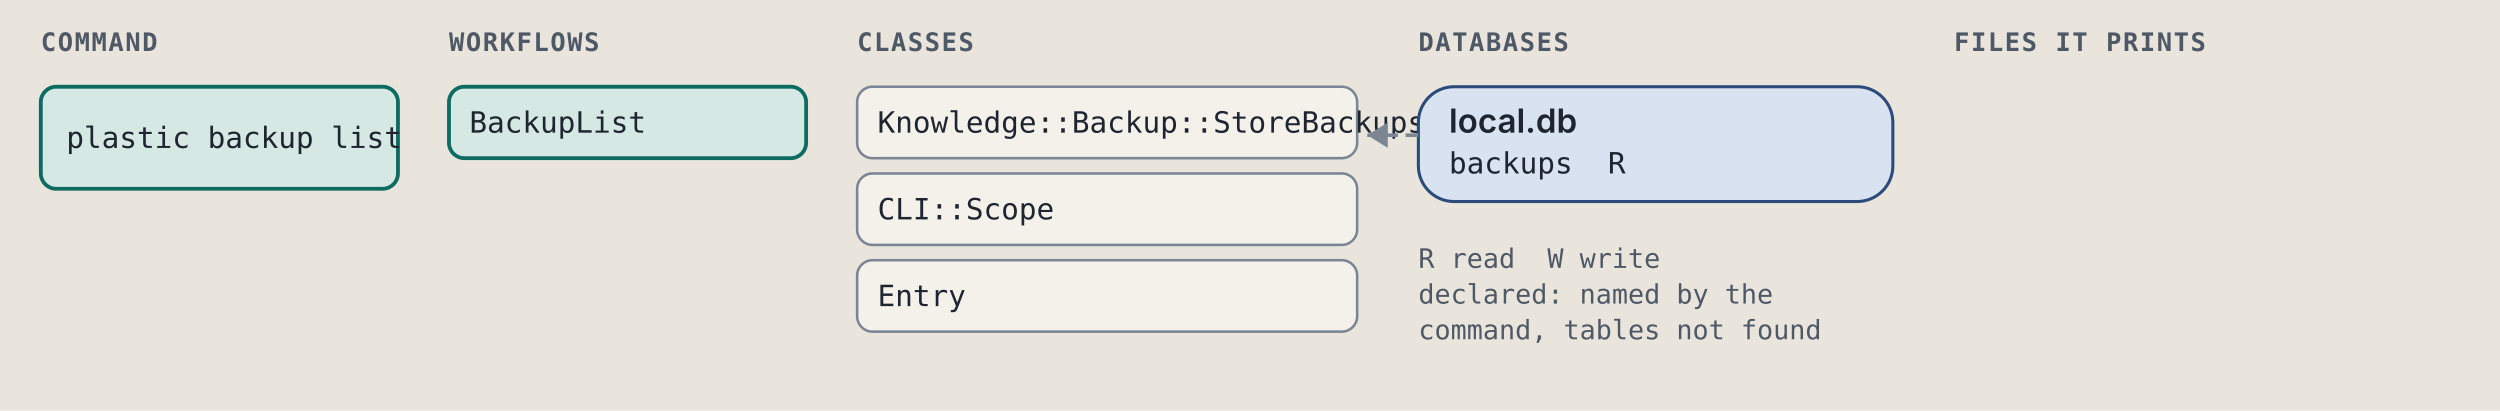
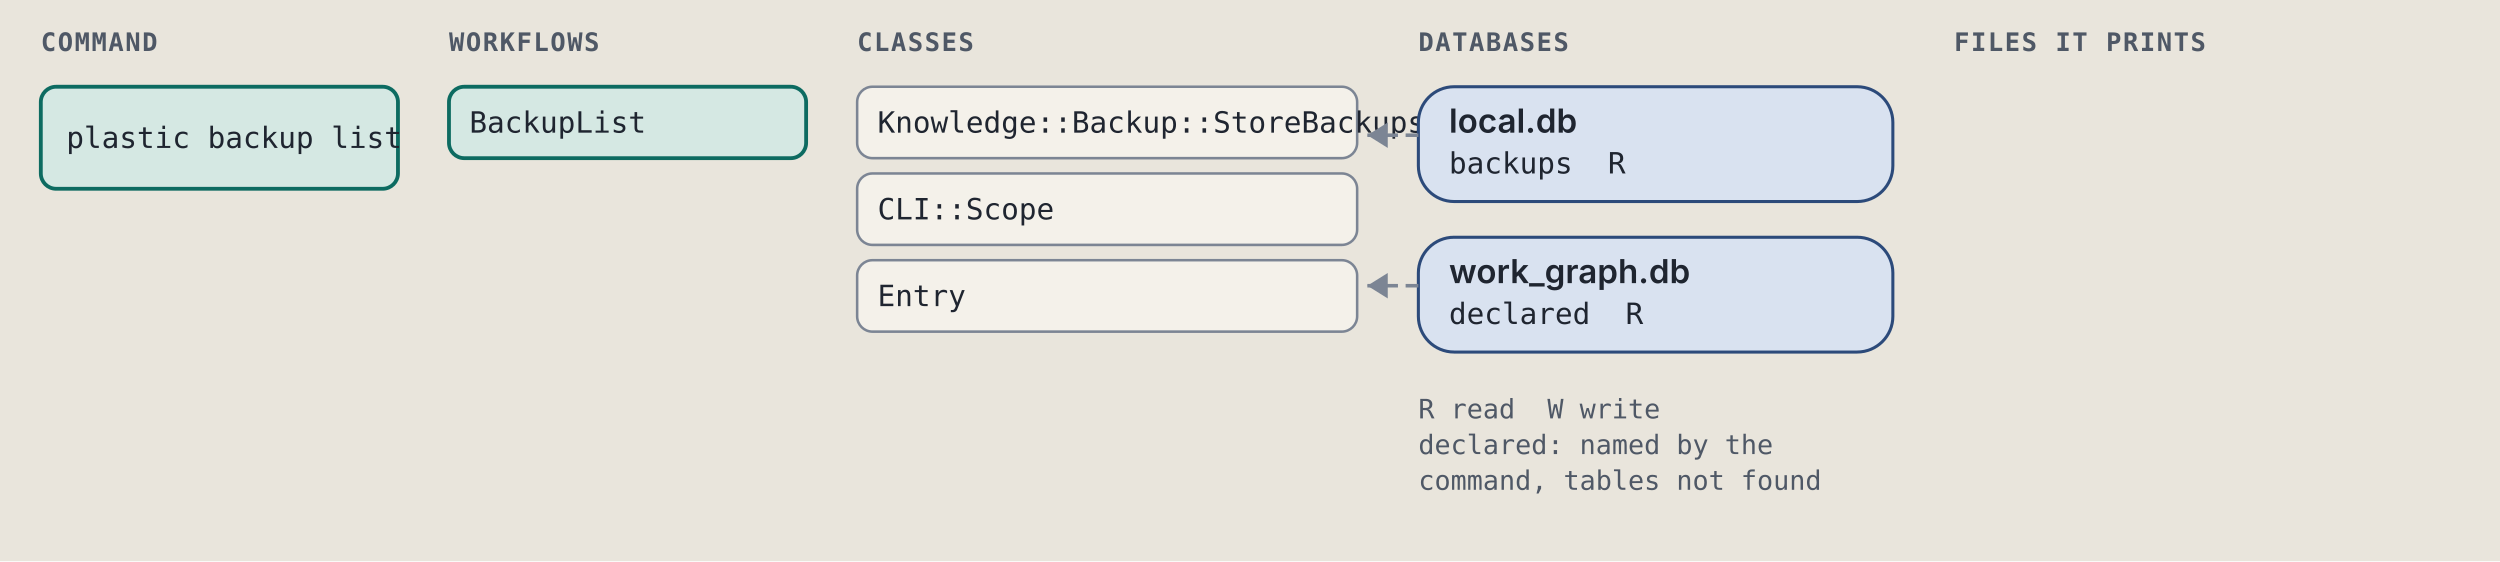
- <svg xmlns="http://www.w3.org/2000/svg" viewBox="0 0 980 161" width="980" height="161" role="img" xml:space="preserve">
+ <svg xmlns="http://www.w3.org/2000/svg" viewBox="0 0 980 220" width="980" height="220" role="img" xml:space="preserve">
  <style>.ground { fill: #e9e5dc; }
.card { fill: #f4f1ea; stroke: #7c8594; stroke-width: 1; }
.lane-code { fill: #d5e8e3; stroke: #0d6b61; stroke-width: 1.5; }
.lane-agent { fill: #f1e2c7; stroke: #9a5508; stroke-width: 1.5; }
.stop-refusal { fill: #e4dcf5; stroke: #5b35b0; stroke-width: 1.2; }
.stop-failure { fill: #f4d9d4; stroke: #a8261b; stroke-width: 1.2; }
.end { fill: #d9e2f0; stroke: #2c4a7a; stroke-width: 1.2; }
.wire { fill: none; stroke: #7c8594; stroke-width: 1.4; }
.wire-read { fill: none; stroke: #7c8594; stroke-width: 1.4; stroke-dasharray: 5 3; }
.wire-refusal { fill: none; stroke: #5b35b0; stroke-width: 1.2; stroke-dasharray: 4 3; }
.wire-failure { fill: none; stroke: #a8261b; stroke-width: 1.2; stroke-dasharray: 4 3; }
.head { fill: #7c8594; }
.t { fill: #1f2530; font: 12px "IBM Plex Sans", system-ui, -apple-system, "Segoe UI", sans-serif; }
.tb { fill: #1f2530; font: 600 13px "IBM Plex Sans", system-ui, -apple-system, "Segoe UI", sans-serif; }
.tm { fill: #1f2530; font: 11.5px "IBM Plex Mono", ui-monospace, Menlo, Consolas, monospace; }
.tag { font: 600 10px "IBM Plex Mono", ui-monospace, Menlo, Consolas, monospace; letter-spacing: .06em; }
.tag-code { fill: #0d6b61; } .tag-agent { fill: #9a5508; } .tag-refusal { fill: #5b35b0; }
.tag-failure { fill: #a8261b; } .tag-end { fill: #2c4a7a; } .tag-muted { fill: #4f5866; }
.tm.tag-muted { font-size: 10.5px; }
.db { fill: #d9e2f0; stroke: #2c4a7a; stroke-width: 1.2; }
.codebox { fill: #f4f1ea; stroke: #7c8594; stroke-width: 1; }
.cx { fill: #1f2530; font: 12px "IBM Plex Mono", ui-monospace, Menlo, Consolas, monospace; white-space: pre; }
.cx-n { fill: #4f5866; font: 11px "IBM Plex Mono", ui-monospace, Menlo, Consolas, monospace; }
.cx-k { fill: #5b35b0; } .cx-s { fill: #9a5508; } .cx-y { fill: #0d6b61; }
.cx-w { fill: #2c4a7a; font-weight: 600; } .cx-t { fill: #a8261b; } .cx-c { fill: #4f5866; font-style: italic; }
.badge { fill: #2c4a7a; } .badge-t { fill: #e9e5dc; font: 600 11px "IBM Plex Mono", ui-monospace, Menlo, Consolas, monospace; }
.bracket { fill: none; stroke: #2c4a7a; stroke-width: 1.4; }
.term { fill: #16191e; stroke: #7c8594; stroke-width: 1; }
.term-t { fill: #e6e2d8; font: 12px "IBM Plex Mono", ui-monospace, Menlo, Consolas, monospace; }
.term-p { fill: #8fd18f; font: 12px "IBM Plex Mono", ui-monospace, Menlo, Consolas, monospace; }
.term-m { fill: #a3abb6; font: 12px "IBM Plex Mono", ui-monospace, Menlo, Consolas, monospace; }
.big { font: 700 36px "IBM Plex Mono", ui-monospace, Menlo, Consolas, monospace; }

@media (prefers-color-scheme: dark) {
.ground { fill: #171a1f; }
.card { fill: #20242b; stroke: #8a93a2; stroke-width: 1; }
.lane-code { fill: #173a36; stroke: #5cc4b4; stroke-width: 1.5; }
.lane-agent { fill: #3d2e17; stroke: #e5a95a; stroke-width: 1.5; }
.stop-refusal { fill: #2d2445; stroke: #b59cf2; stroke-width: 1.2; }
.stop-failure { fill: #45211e; stroke: #f2958a; stroke-width: 1.2; }
.end { fill: #1f2c42; stroke: #97b6e8; stroke-width: 1.2; }
.wire { fill: none; stroke: #8a93a2; stroke-width: 1.4; }
.wire-read { fill: none; stroke: #8a93a2; stroke-width: 1.4; stroke-dasharray: 5 3; }
.wire-refusal { fill: none; stroke: #b59cf2; stroke-width: 1.2; stroke-dasharray: 4 3; }
.wire-failure { fill: none; stroke: #f2958a; stroke-width: 1.2; stroke-dasharray: 4 3; }
.head { fill: #8a93a2; }
.t { fill: #e8e4da; font: 12px "IBM Plex Sans", system-ui, -apple-system, "Segoe UI", sans-serif; }
.tb { fill: #e8e4da; font: 600 13px "IBM Plex Sans", system-ui, -apple-system, "Segoe UI", sans-serif; }
.tm { fill: #e8e4da; font: 11.5px "IBM Plex Mono", ui-monospace, Menlo, Consolas, monospace; }
.tag { font: 600 10px "IBM Plex Mono", ui-monospace, Menlo, Consolas, monospace; letter-spacing: .06em; }
.tag-code { fill: #5cc4b4; } .tag-agent { fill: #e5a95a; } .tag-refusal { fill: #b59cf2; }
.tag-failure { fill: #f2958a; } .tag-end { fill: #97b6e8; } .tag-muted { fill: #b3b9c3; }
.tm.tag-muted { font-size: 10.5px; }
.db { fill: #1f2c42; stroke: #97b6e8; stroke-width: 1.2; }
.codebox { fill: #20242b; stroke: #8a93a2; stroke-width: 1; }
.cx { fill: #e8e4da; font: 12px "IBM Plex Mono", ui-monospace, Menlo, Consolas, monospace; white-space: pre; }
.cx-n { fill: #b3b9c3; font: 11px "IBM Plex Mono", ui-monospace, Menlo, Consolas, monospace; }
.cx-k { fill: #b59cf2; } .cx-s { fill: #e5a95a; } .cx-y { fill: #5cc4b4; }
.cx-w { fill: #97b6e8; font-weight: 600; } .cx-t { fill: #f2958a; } .cx-c { fill: #b3b9c3; font-style: italic; }
.badge { fill: #97b6e8; } .badge-t { fill: #171a1f; font: 600 11px "IBM Plex Mono", ui-monospace, Menlo, Consolas, monospace; }
.bracket { fill: none; stroke: #97b6e8; stroke-width: 1.4; }
.term { fill: #16191e; stroke: #8a93a2; stroke-width: 1; }
.term-t { fill: #e6e2d8; font: 12px "IBM Plex Mono", ui-monospace, Menlo, Consolas, monospace; }
.term-p { fill: #8fd18f; font: 12px "IBM Plex Mono", ui-monospace, Menlo, Consolas, monospace; }
.term-m { fill: #a3abb6; font: 12px "IBM Plex Mono", ui-monospace, Menlo, Consolas, monospace; }
.big { font: 700 36px "IBM Plex Mono", ui-monospace, Menlo, Consolas, monospace; }
}</style>
  <rect width="100%" height="100%" class="ground" />
  <text x="16" y="20" class="tag tag-muted" text-anchor="start">COMMAND</text>
  <text x="176" y="20" class="tag tag-muted" text-anchor="start">WORKFLOWS</text>
  <text x="336" y="20" class="tag tag-muted" text-anchor="start">CLASSES</text>
  <text x="556" y="20" class="tag tag-muted" text-anchor="start">DATABASES</text>
  <text x="766" y="20" class="tag tag-muted" text-anchor="start">FILES IT PRINTS</text>
  <rect x="16" y="34" width="140" height="40" rx="6" class="lane-code" />
  <text x="26" y="58" class="tm" text-anchor="start">plastic backup list</text>
  <rect x="176" y="34" width="140" height="28" rx="6" class="lane-code" />
  <text x="184" y="52" class="tm" text-anchor="start">BackupList</text>
  <rect x="336" y="34" width="196" height="28" rx="6" class="card" />
  <text x="344" y="52" class="tm" text-anchor="start">Knowledge::Backup::StoreBackups</text>
  <rect x="336" y="68" width="196" height="28" rx="6" class="card" />
  <text x="344" y="86" class="tm" text-anchor="start">CLI::Scope</text>
  <rect x="336" y="102" width="196" height="28" rx="6" class="card" />
  <text x="344" y="120" class="tm" text-anchor="start">Entry</text>
  <rect x="556" y="34" width="186" height="45" rx="14" class="db" />
  <text x="568" y="52" class="tb" text-anchor="start">local.db</text>
  <text x="568" y="68" class="tm" text-anchor="start">backups  R</text>
  <path d="M 556 53 L 536 53" class="wire-read" />
  <path d="M 544 48 L 536 53 L 544 58 Z" class="head" />
-   <text x="556" y="105" class="tm tag-muted" text-anchor="start">R read  W write</text>
-   <text x="556" y="119" class="tm tag-muted" text-anchor="start">declared: named by the</text>
-   <text x="556" y="133" class="tm tag-muted" text-anchor="start">command, tables not found</text>
+   <rect x="556" y="93" width="186" height="45" rx="14" class="db" />
+   <text x="568" y="111" class="tb" text-anchor="start">work_graph.db</text>
+   <text x="568" y="127" class="tm" text-anchor="start">declared  R</text>
+   <path d="M 556 112 L 536 112" class="wire-read" />
+   <path d="M 544 107 L 536 112 L 544 117 Z" class="head" />
+   <text x="556" y="164" class="tm tag-muted" text-anchor="start">R read  W write</text>
+   <text x="556" y="178" class="tm tag-muted" text-anchor="start">declared: named by the</text>
+   <text x="556" y="192" class="tm tag-muted" text-anchor="start">command, tables not found</text>
</svg>
